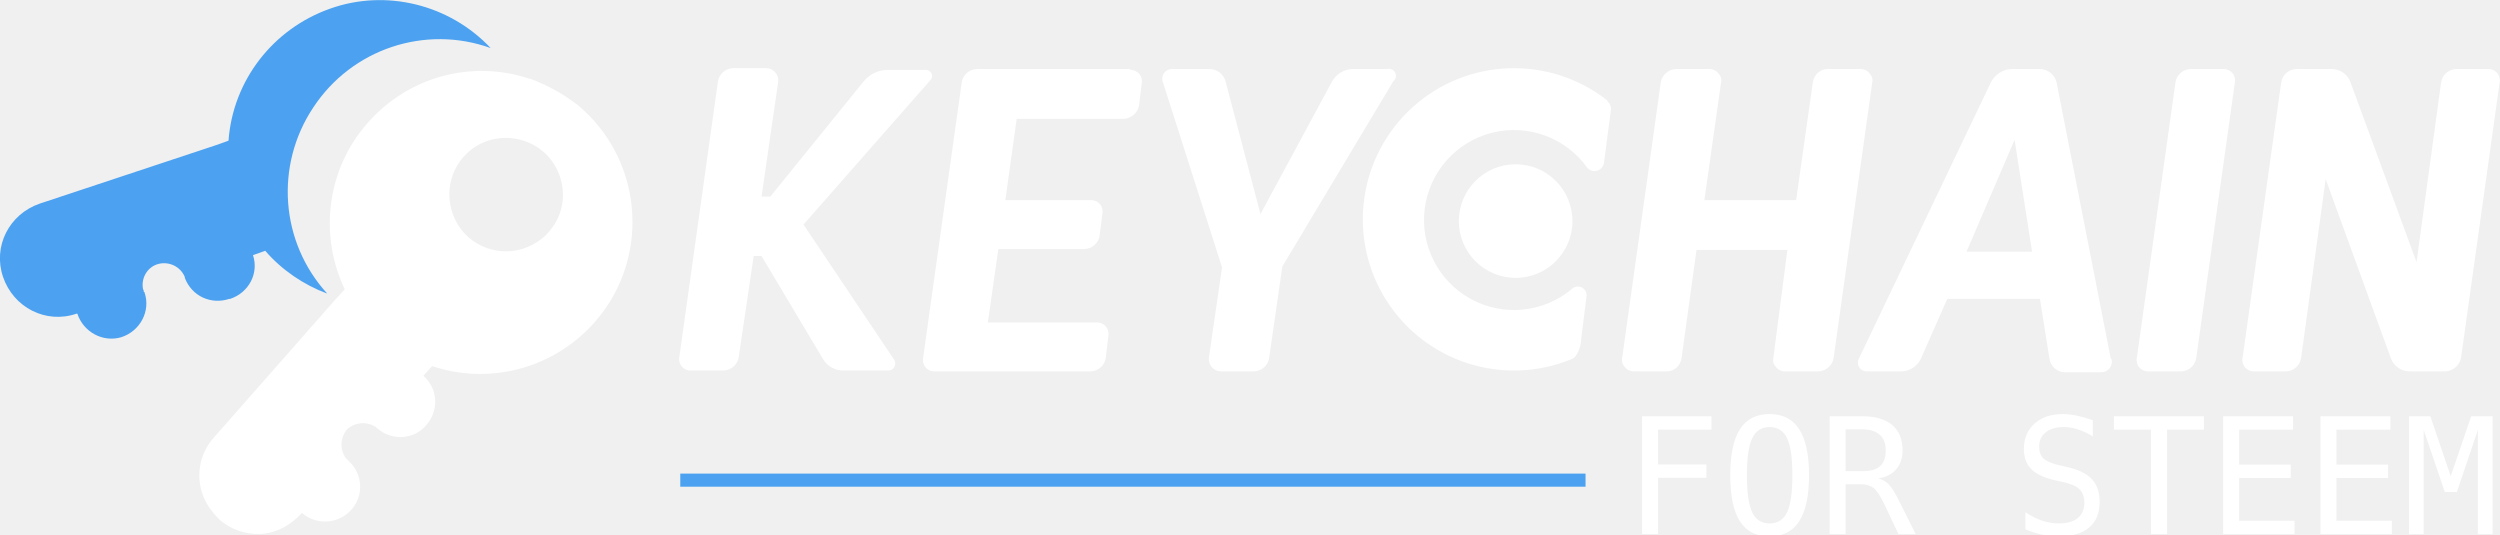
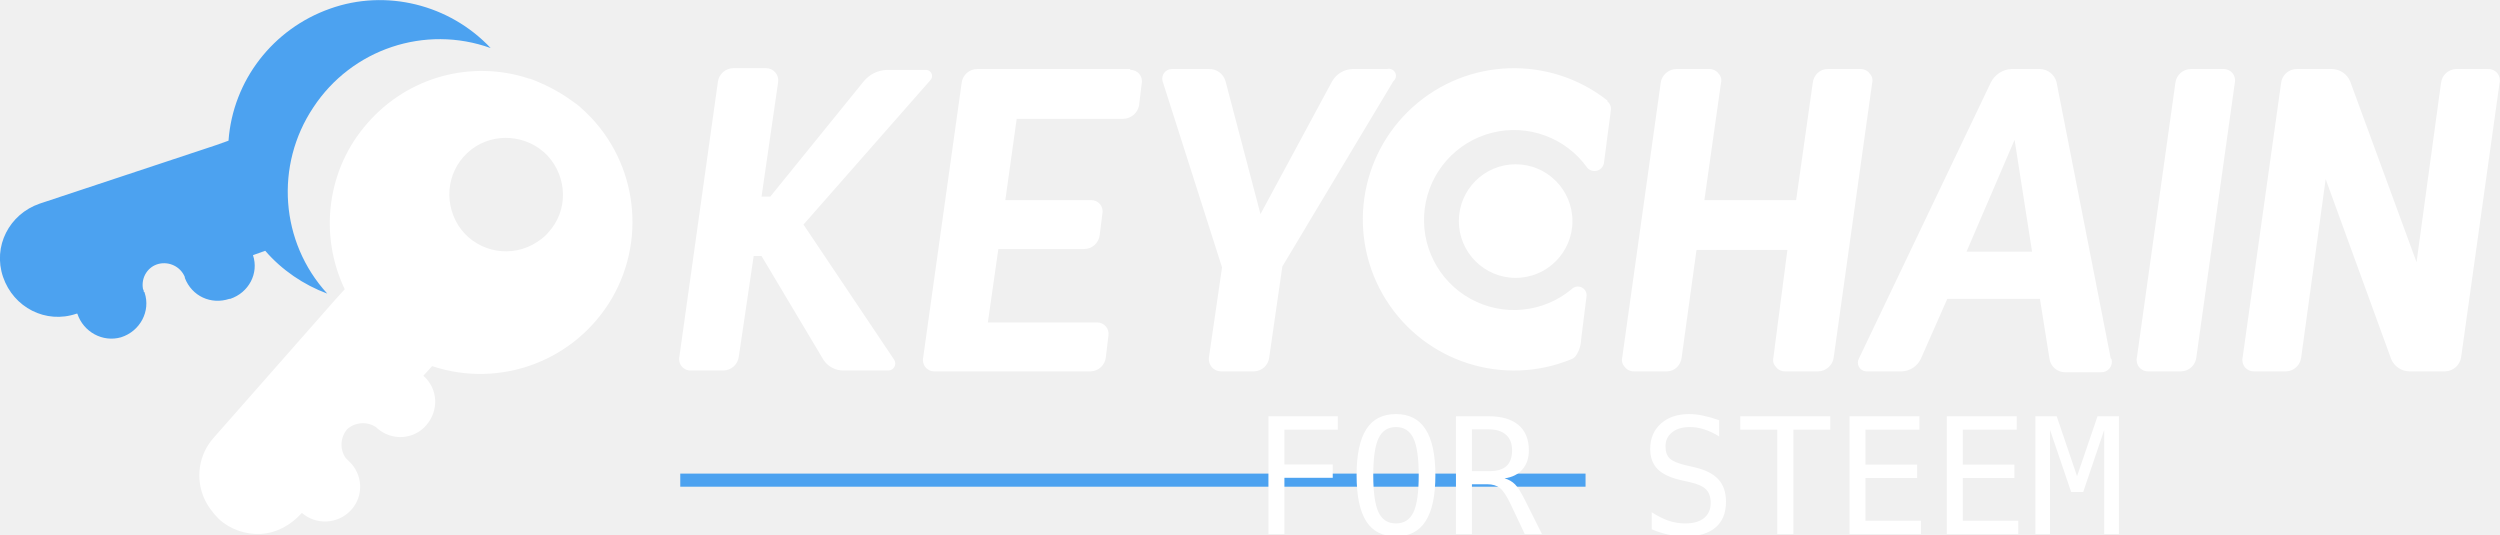
<svg xmlns="http://www.w3.org/2000/svg" width="286" height="61.1" viewBox="0 0 286 61.122">
  <path fill="#fff" d="M66.5 12.4c-.4-.4-.9-.7-1.3-1-1.4-1-3-1.8-4.6-2.4h-.1c-6.6-2.2-13.9-.2-18.5 5.1-4.6 5.2-5.6 12.7-2.6 19l-1 1.1-14 15.9c-1.7 1.9-2.1 4.6-1.1 6.9.4.9 1 1.7 1.7 2.4 1.3 1.2 3.1 1.8 4.8 1.7 1.8-.1 3.4-1 4.6-2.3l.1-.1c1.6 1.4 4.1 1.3 5.6-.3s1.4-4.1-.2-5.6l-.1-.1-.1-.1-.2-.2c-.7-1-.6-2.4.2-3.3.9-.8 2.3-.9 3.3-.2l.1.1c1.7 1.5 4.2 1.3 5.6-.3 1.5-1.7 1.4-4.2-.3-5.7l1-1.1c7.8 2.6 16.4-.6 20.6-7.8 4.1-7.1 2.7-16.2-3.5-21.7zm-3.8 14.2c-.5.6-1.1 1-1.8 1.4-3 1.6-6.7.6-8.5-2.2-1.8-2.9-1.2-6.6 1.5-8.7 2.6-2 6.4-1.7 8.7.7 2.3 2.5 2.4 6.3.1 8.8z" />
  <path fill="#4ca2f0" d="M26.3 34.2c2.1-.7 3.3-2.9 2.6-5l1.4-.5c1.9 2.2 4.4 3.9 7.1 4.9-5.4-5.9-6-14.7-1.6-21.3 4.4-6.7 12.8-9.5 20.3-6.8-4.7-5-12-6.8-18.4-4.5-6.5 2.3-11.1 8.2-11.6 15.1l-1.4.5-20.2 6.7C1 24.5-.9 28.2.3 31.7c1.2 3.5 4.9 5.4 8.4 4.2h.1c.7 2.1 2.9 3.3 5 2.7 2.2-.7 3.4-3 2.7-5.1 0 0 0-.1-.1-.1v-.1c0-.1-.1-.2-.1-.3-.2-1.3.6-2.5 1.8-2.8 1.2-.3 2.5.3 3 1.5v.1c.8 2.1 3 3.1 5.1 2.4z" />
  <path fill="#fff" d="M91.9 25.7l14.5-16.5A.7.7 0 00106 8h-4.6a3.6 3.6 0 00-2.6 1.3L88.1 22.5h-1L89 9.4a1.4 1.4 0 00-1.4-1.6h-3.7a1.8 1.8 0 00-1.8 1.6l-4.4 31.4a1.3 1.3 0 001.3 1.6h3.7a1.8 1.8 0 001.8-1.6l1.7-11.5h.9l7.1 11.9a2.7 2.7 0 002.3 1.2h5.1a.8.8 0 00.7-1.2zM129.3 7.9h-17.5a1.8 1.8 0 00-1.8 1.6l-4.4 31.4a1.3 1.3 0 001.3 1.6h17.9a1.8 1.8 0 001.7-1.6l.3-2.5a1.3 1.3 0 00-1.3-1.5H113l1.2-8.4h9.8a1.8 1.8 0 001.8-1.6l.3-2.4a1.3 1.3 0 00-1.3-1.6H115l1.3-9.3h12.2a1.9 1.9 0 001.8-1.5l.3-2.5a1.3 1.3 0 00-1.3-1.6zM158.7 7.9h-4a2.8 2.8 0 00-2.3 1.4l-8.2 15.2-4-15.2a1.9 1.9 0 00-1.9-1.4h-4.2a1.1 1.1 0 00-1.1 1.4l6.8 21.3-1.5 10.3a1.4 1.4 0 001.4 1.6h3.8a1.8 1.8 0 001.7-1.6l1.5-10.4 12.7-21.2a.8.8 0 00-.7-1.4zM209.8 40.9l4.4-31.4c.1-.4 0-.8-.3-1.1-.2-.3-.6-.5-1-.5h-3.8c-.9 0-1.6.7-1.7 1.6l-1.9 13.4H195l1.9-13.4c.1-.4 0-.8-.3-1.1-.2-.3-.6-.5-1-.5h-3.8c-.9 0-1.7.7-1.8 1.6l-4.4 31.4c-.1.4 0 .8.3 1.1.2.3.6.5 1 .5h3.8c.9 0 1.6-.7 1.7-1.6l1.7-12.3h10.4l-1.6 12.3c-.1.4 0 .8.3 1.1.2.3.6.5 1 .5h3.8c.9 0 1.7-.7 1.8-1.6zM241.5 41l-6.2-31.6a2 2 0 00-1.9-1.5h-3.3a2.8 2.8 0 00-2.3 1.5L212.7 41a1 1 0 00.8 1.5h4.1a2.5 2.5 0 002.2-1.5l3-6.8h10.6l1.1 6.9a1.8 1.8 0 001.8 1.5h4.1a1.2 1.2 0 001.2-1.5zM225 28.8l5.5-12.8 2 12.8zM254.5 7.9h-3.8a1.8 1.8 0 00-1.8 1.6l-4.4 31.4a1.3 1.3 0 001.3 1.6h3.8a1.8 1.8 0 001.7-1.6l4.4-31.4a1.3 1.3 0 00-1.3-1.6zM284.7 7.9H281a1.8 1.8 0 00-1.7 1.6L276.5 30l-7.6-20.7a2.3 2.3 0 00-2.1-1.4h-4a1.8 1.8 0 00-1.8 1.6l-4.4 31.4a1.3 1.3 0 001.3 1.6h3.7a1.8 1.8 0 001.7-1.6l2.8-20.4 7.5 20.6a2.3 2.3 0 002.1 1.4h4.1a1.9 1.9 0 001.8-1.6L286 9.5a1.3 1.3 0 00-1.3-1.6zM183.9 11.5a17.3 17.3 0 10-4.1 29.6 1.1 1.1 0 00.5-.4 3.5 3.5 0 00.6-1.9l.6-4.8a1 1 0 00-1.7-.9 10.3 10.3 0 111.8-13.9 1.1 1.1 0 001.9-.5l.8-6.1a1.1 1.1 0 00-.4-1z" />
  <circle fill="#fff" cx="6.5" cy="6.5" r="6.5" transform="translate(166.9 18.8)" />
  <path fill="#4ca2f0" class="b" d="M77.8 54.2h103.6v1.5H77.8z" />
-   <text fill="#fff" text-anchor="end" textLength="94.8" font-size="18.5" font-family="monospace" x="100%" y="100%">FOR STEEM</text>
+   <text fill="#fff" textLength="94.8" font-size="18.5" font-family="monospace" x="50%" y="100%">FOR STEEM</text>
</svg>
